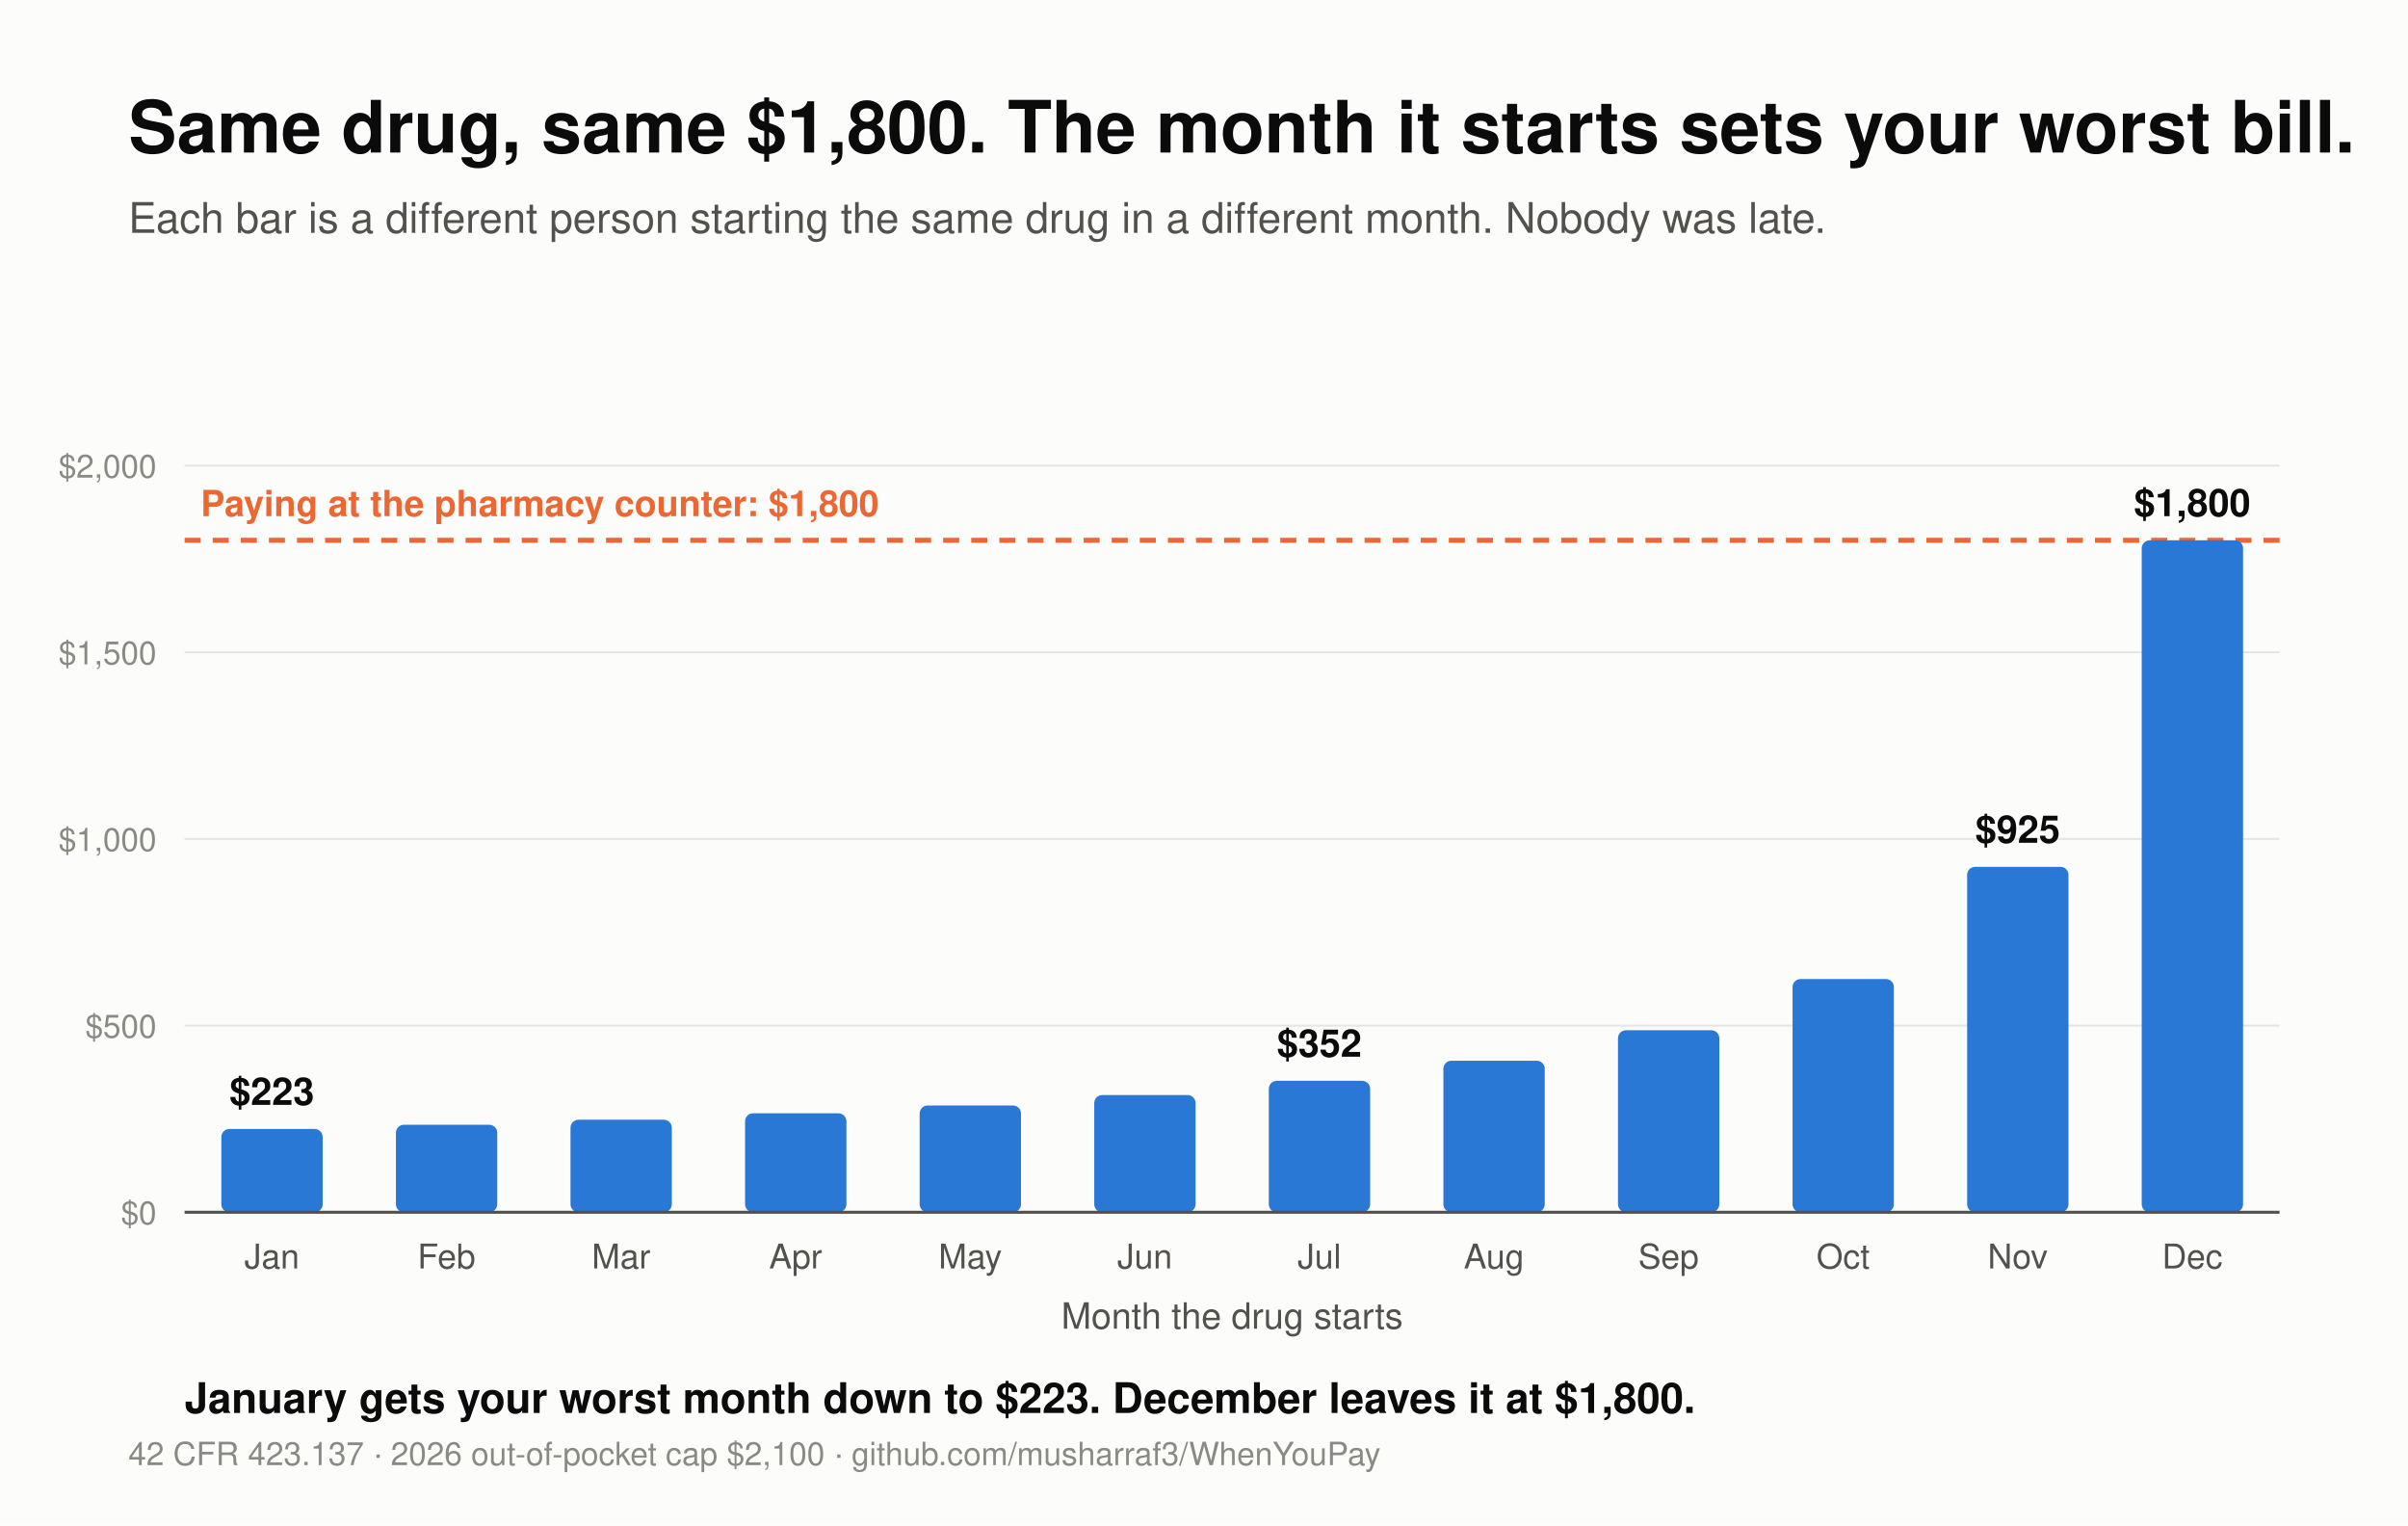
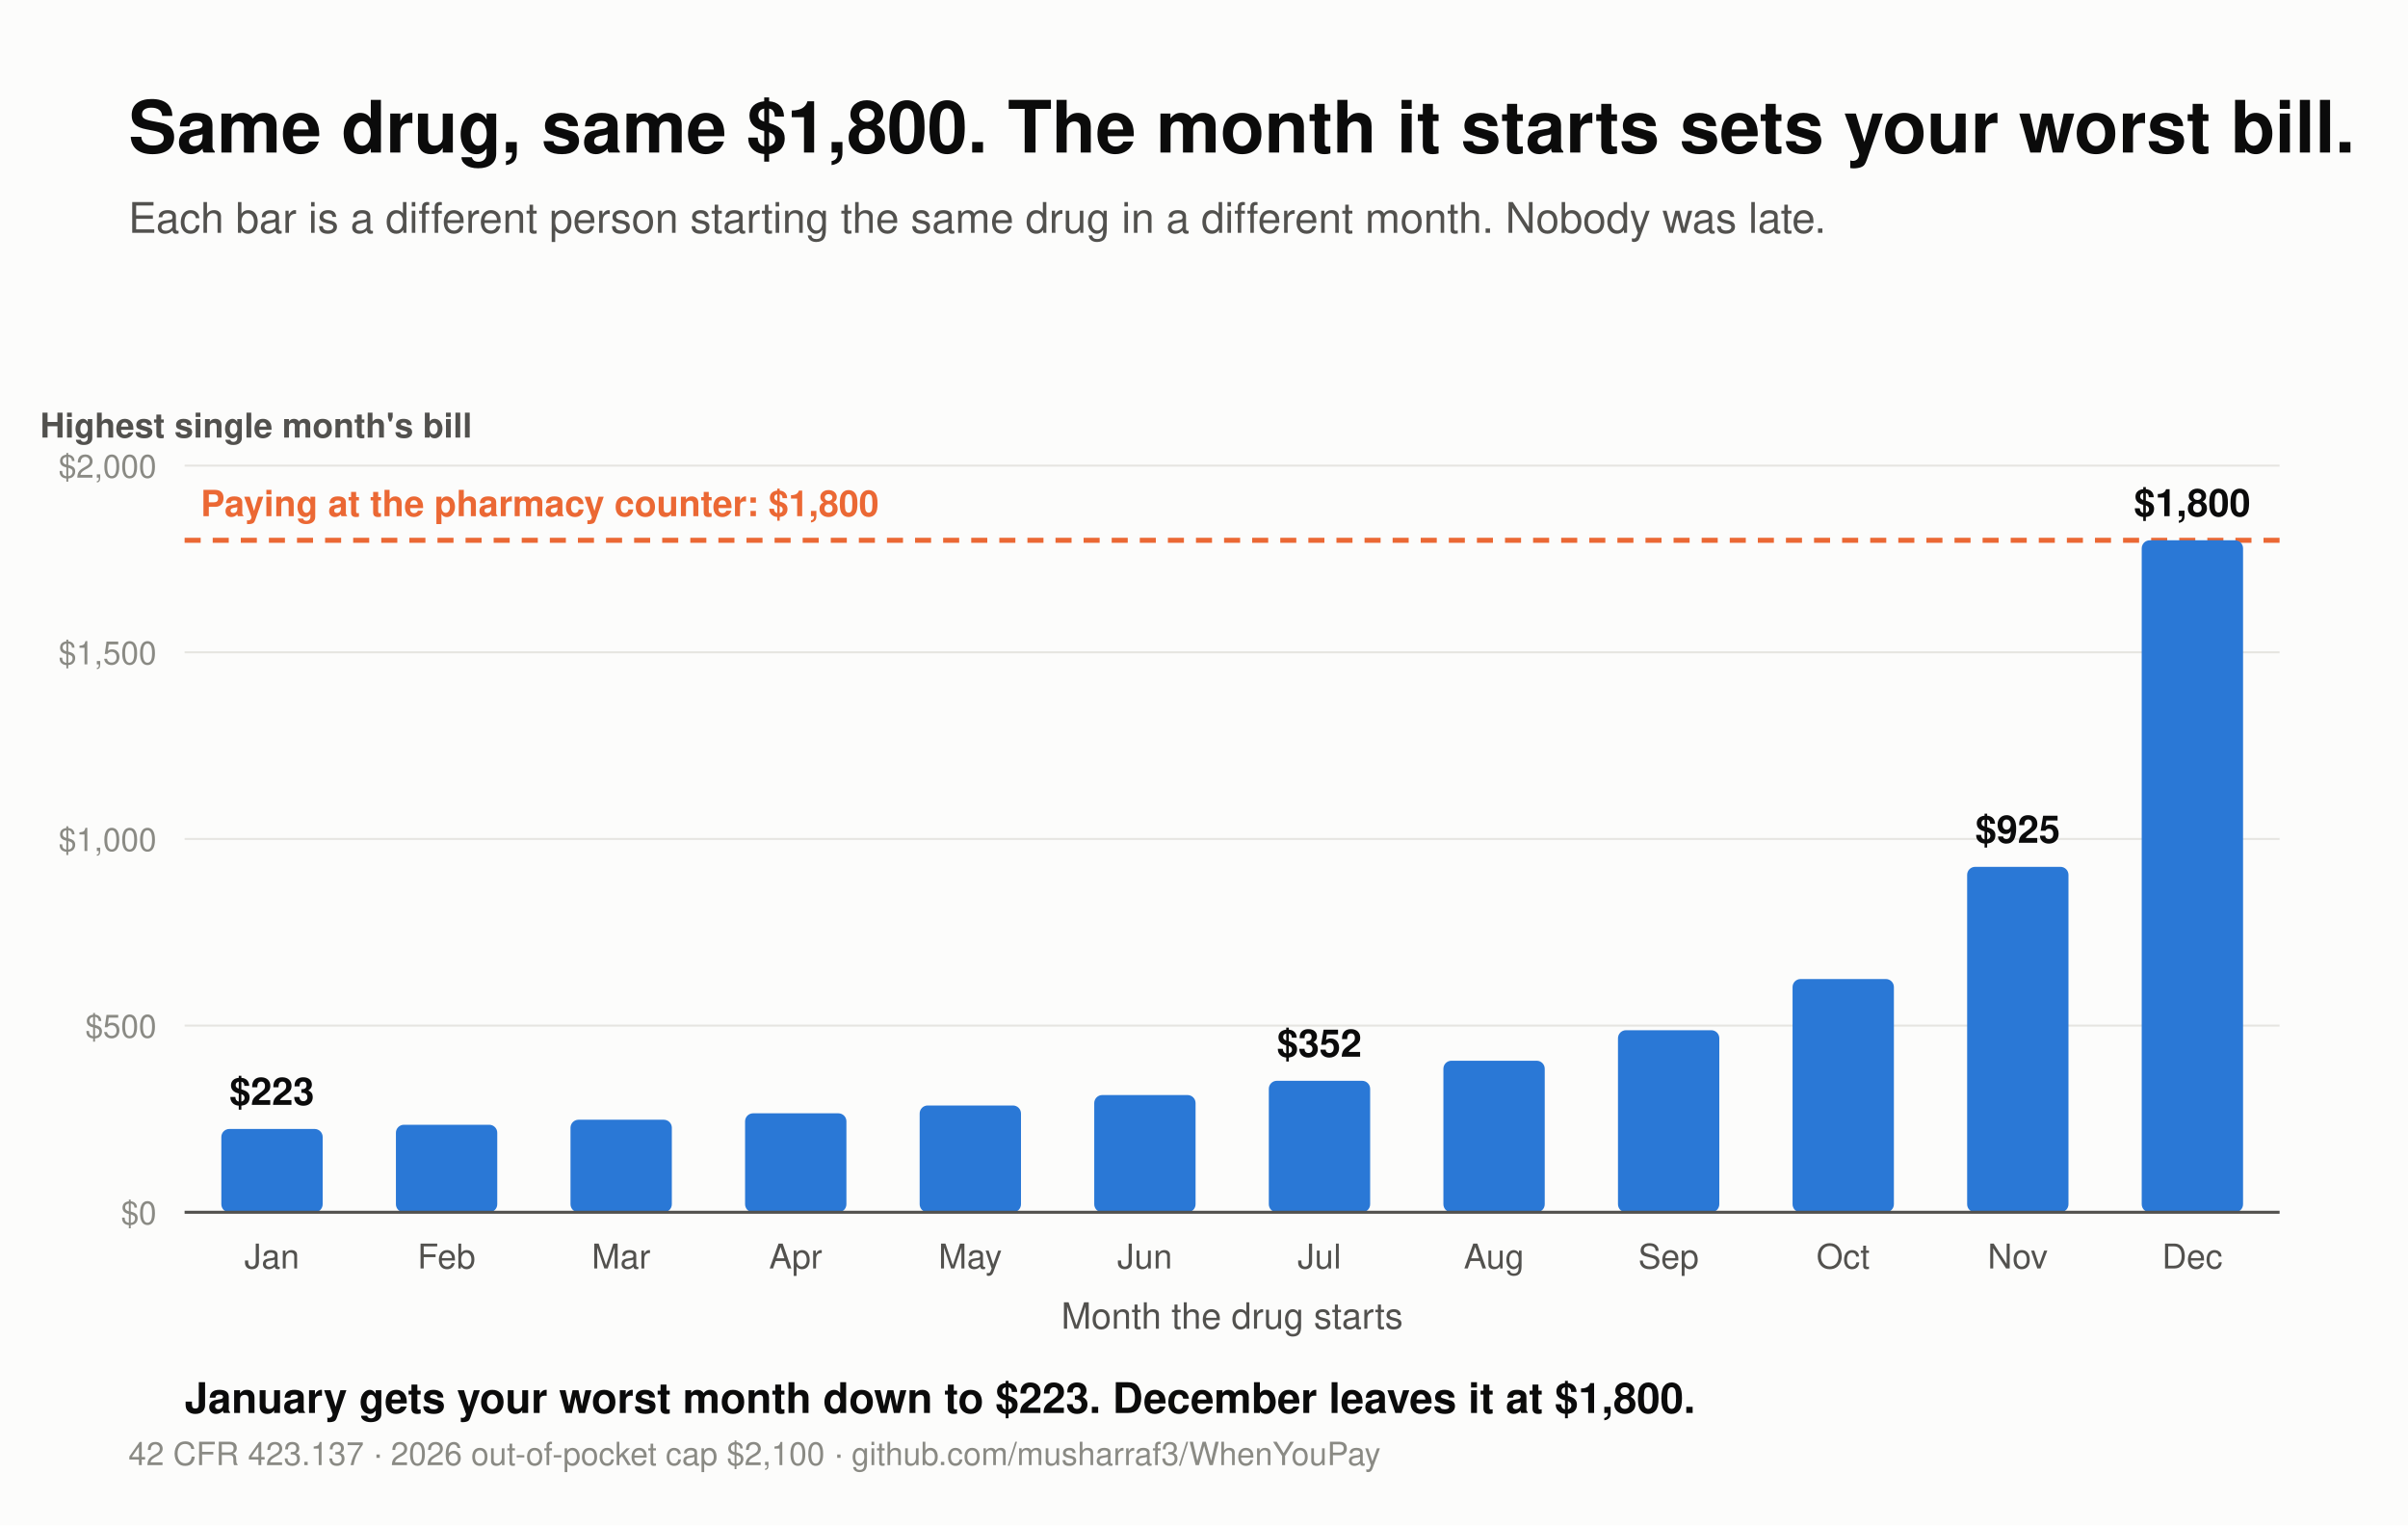
<svg xmlns="http://www.w3.org/2000/svg" width="1200" height="760" viewBox="0 0 1200 760" font-family="Segoe UI, Helvetica, Arial, sans-serif">
  <rect width="1200" height="760" fill="#fcfcfb" />
  <text x="64" y="76" font-size="36" font-weight="700" fill="#0b0b0b">Same drug, same $1,800. The month it starts sets your worst bill.</text>
  <text x="64" y="116" font-size="21" fill="#52514e">Each bar is a different person starting the same drug in a different month. Nobody was late.</text>
  <text x="64" y="730" font-size="16" fill="#8a8a84">42 CFR 423.137 · 2026 out-of-pocket cap $2,100 · github.com/musharraf3/WhenYouPay</text>
+   <text x="20" y="218" font-size="17" font-weight="600" fill="#52514e">Highest single month's bill</text>
  <line x1="92" y1="604.0" x2="1136" y2="604.0" stroke="#e6e5e1" stroke-width="1" />
  <text x="78" y="610.0" font-size="16" fill="#8a8a84" text-anchor="end">$0</text>
  <line x1="92" y1="511.0" x2="1136" y2="511.0" stroke="#e6e5e1" stroke-width="1" />
  <text x="78" y="517.0" font-size="16" fill="#8a8a84" text-anchor="end">$500</text>
  <line x1="92" y1="418.0" x2="1136" y2="418.0" stroke="#e6e5e1" stroke-width="1" />
  <text x="78" y="424.0" font-size="16" fill="#8a8a84" text-anchor="end">$1,000</text>
  <line x1="92" y1="325.0" x2="1136" y2="325.0" stroke="#e6e5e1" stroke-width="1" />
  <text x="78" y="331.0" font-size="16" fill="#8a8a84" text-anchor="end">$1,500</text>
  <line x1="92" y1="232.0" x2="1136" y2="232.0" stroke="#e6e5e1" stroke-width="1" />
  <text x="78" y="238.0" font-size="16" fill="#8a8a84" text-anchor="end">$2,000</text>
  <line x1="92" y1="269.2" x2="1136" y2="269.2" stroke="#eb6834" stroke-width="2.5" stroke-dasharray="8 6" />
  <text x="100" y="257.2" font-size="18" font-weight="600" fill="#eb6834">Paying at the pharmacy counter: $1,800</text>
  <rect x="110.3" y="562.5" width="50.5" height="41.5" rx="4" fill="#2a78d6" />
  <text x="135.5" y="550.5" font-size="19" font-weight="700" fill="#0b0b0b" text-anchor="middle">$223</text>
  <text x="135.5" y="632.0" font-size="17" fill="#52514e" text-anchor="middle">Jan</text>
  <rect x="197.3" y="560.4" width="50.5" height="43.6" rx="4" fill="#2a78d6" />
  <text x="222.5" y="632.0" font-size="17" fill="#52514e" text-anchor="middle">Feb</text>
  <rect x="284.3" y="557.9" width="50.5" height="46.1" rx="4" fill="#2a78d6" />
  <text x="309.5" y="632.0" font-size="17" fill="#52514e" text-anchor="middle">Mar</text>
  <rect x="371.3" y="554.7" width="50.5" height="49.3" rx="4" fill="#2a78d6" />
  <text x="396.5" y="632.0" font-size="17" fill="#52514e" text-anchor="middle">Apr</text>
  <rect x="458.3" y="550.8" width="50.5" height="53.2" rx="4" fill="#2a78d6" />
  <text x="483.5" y="632.0" font-size="17" fill="#52514e" text-anchor="middle">May</text>
  <rect x="545.3" y="545.6" width="50.5" height="58.4" rx="4" fill="#2a78d6" />
  <text x="570.5" y="632.0" font-size="17" fill="#52514e" text-anchor="middle">Jun</text>
  <rect x="632.3" y="538.5" width="50.5" height="65.5" rx="4" fill="#2a78d6" />
  <text x="657.5" y="526.5" font-size="19" font-weight="700" fill="#0b0b0b" text-anchor="middle">$352</text>
  <text x="657.5" y="632.0" font-size="17" fill="#52514e" text-anchor="middle">Jul</text>
  <rect x="719.3" y="528.5" width="50.5" height="75.5" rx="4" fill="#2a78d6" />
  <text x="744.5" y="632.0" font-size="17" fill="#52514e" text-anchor="middle">Aug</text>
  <rect x="806.3" y="513.3" width="50.5" height="90.7" rx="4" fill="#2a78d6" />
  <text x="831.5" y="632.0" font-size="17" fill="#52514e" text-anchor="middle">Sep</text>
  <rect x="893.3" y="487.8" width="50.5" height="116.2" rx="4" fill="#2a78d6" />
  <text x="918.5" y="632.0" font-size="17" fill="#52514e" text-anchor="middle">Oct</text>
  <rect x="980.3" y="431.9" width="50.5" height="172.1" rx="4" fill="#2a78d6" />
  <text x="1005.5" y="419.9" font-size="19" font-weight="700" fill="#0b0b0b" text-anchor="middle">$925</text>
  <text x="1005.5" y="632.0" font-size="17" fill="#52514e" text-anchor="middle">Nov</text>
  <rect x="1067.3" y="269.2" width="50.5" height="334.8" rx="4" fill="#2a78d6" />
  <text x="1092.5" y="257.2" font-size="19" font-weight="700" fill="#0b0b0b" text-anchor="middle">$1,800</text>
  <text x="1092.5" y="632.0" font-size="17" fill="#52514e" text-anchor="middle">Dec</text>
  <line x1="92" y1="604" x2="1136" y2="604" stroke="#52514e" stroke-width="1.5" />
  <text x="614.0" y="662.0" font-size="18" fill="#52514e" text-anchor="middle">Month the drug starts</text>
  <text x="92" y="704.0" font-size="21" font-weight="600" fill="#0b0b0b">January gets your worst month down to $223. December leaves it at $1,800.</text>
</svg>
